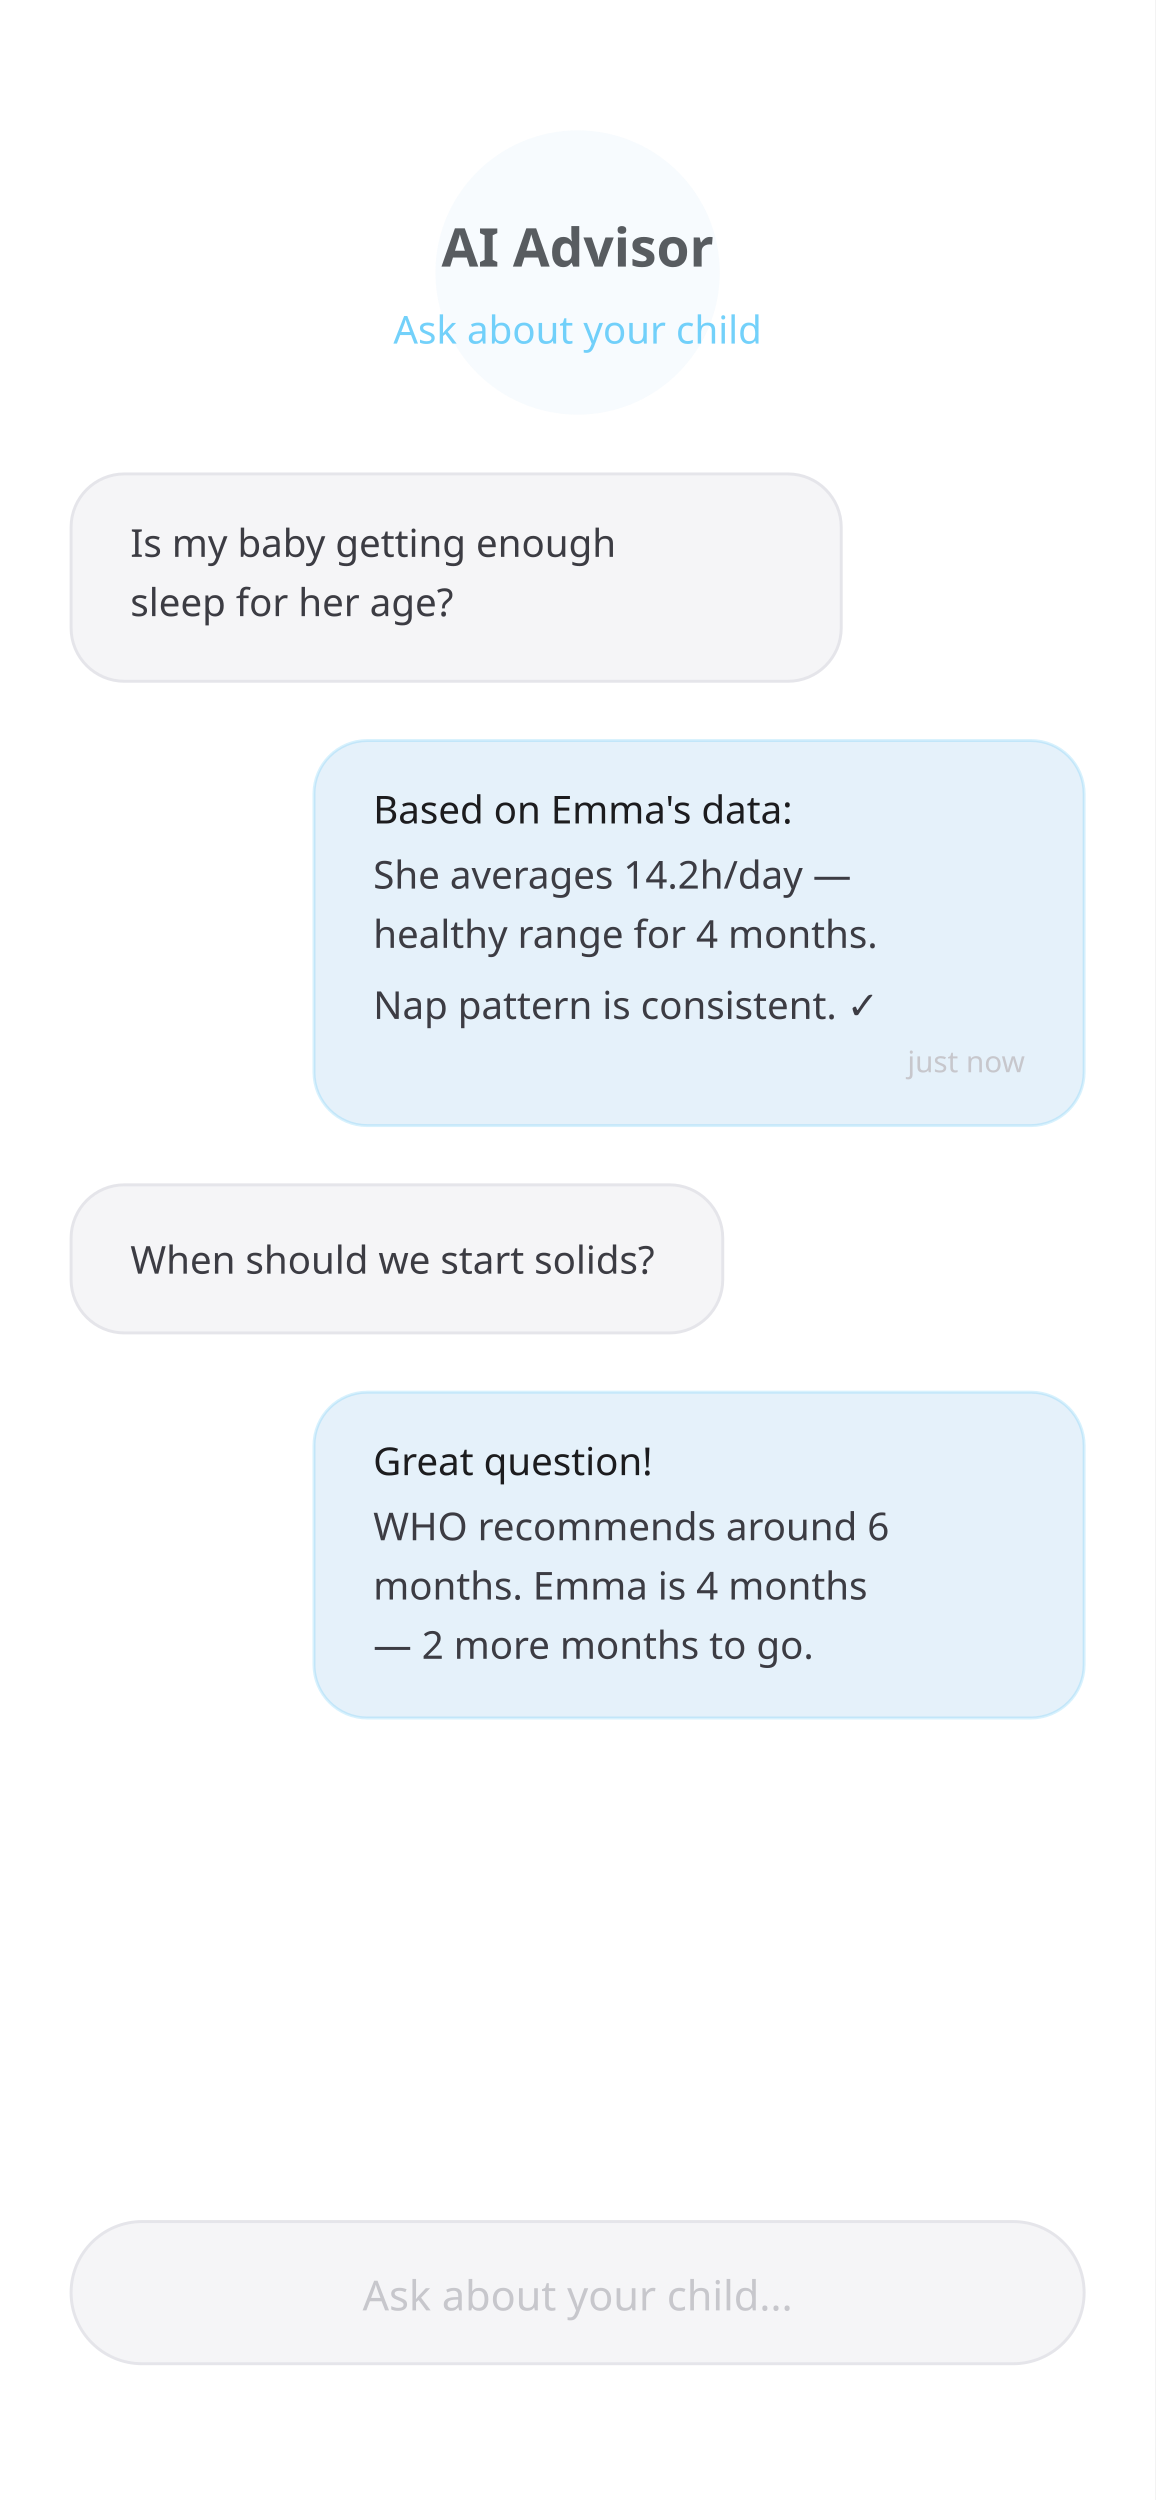
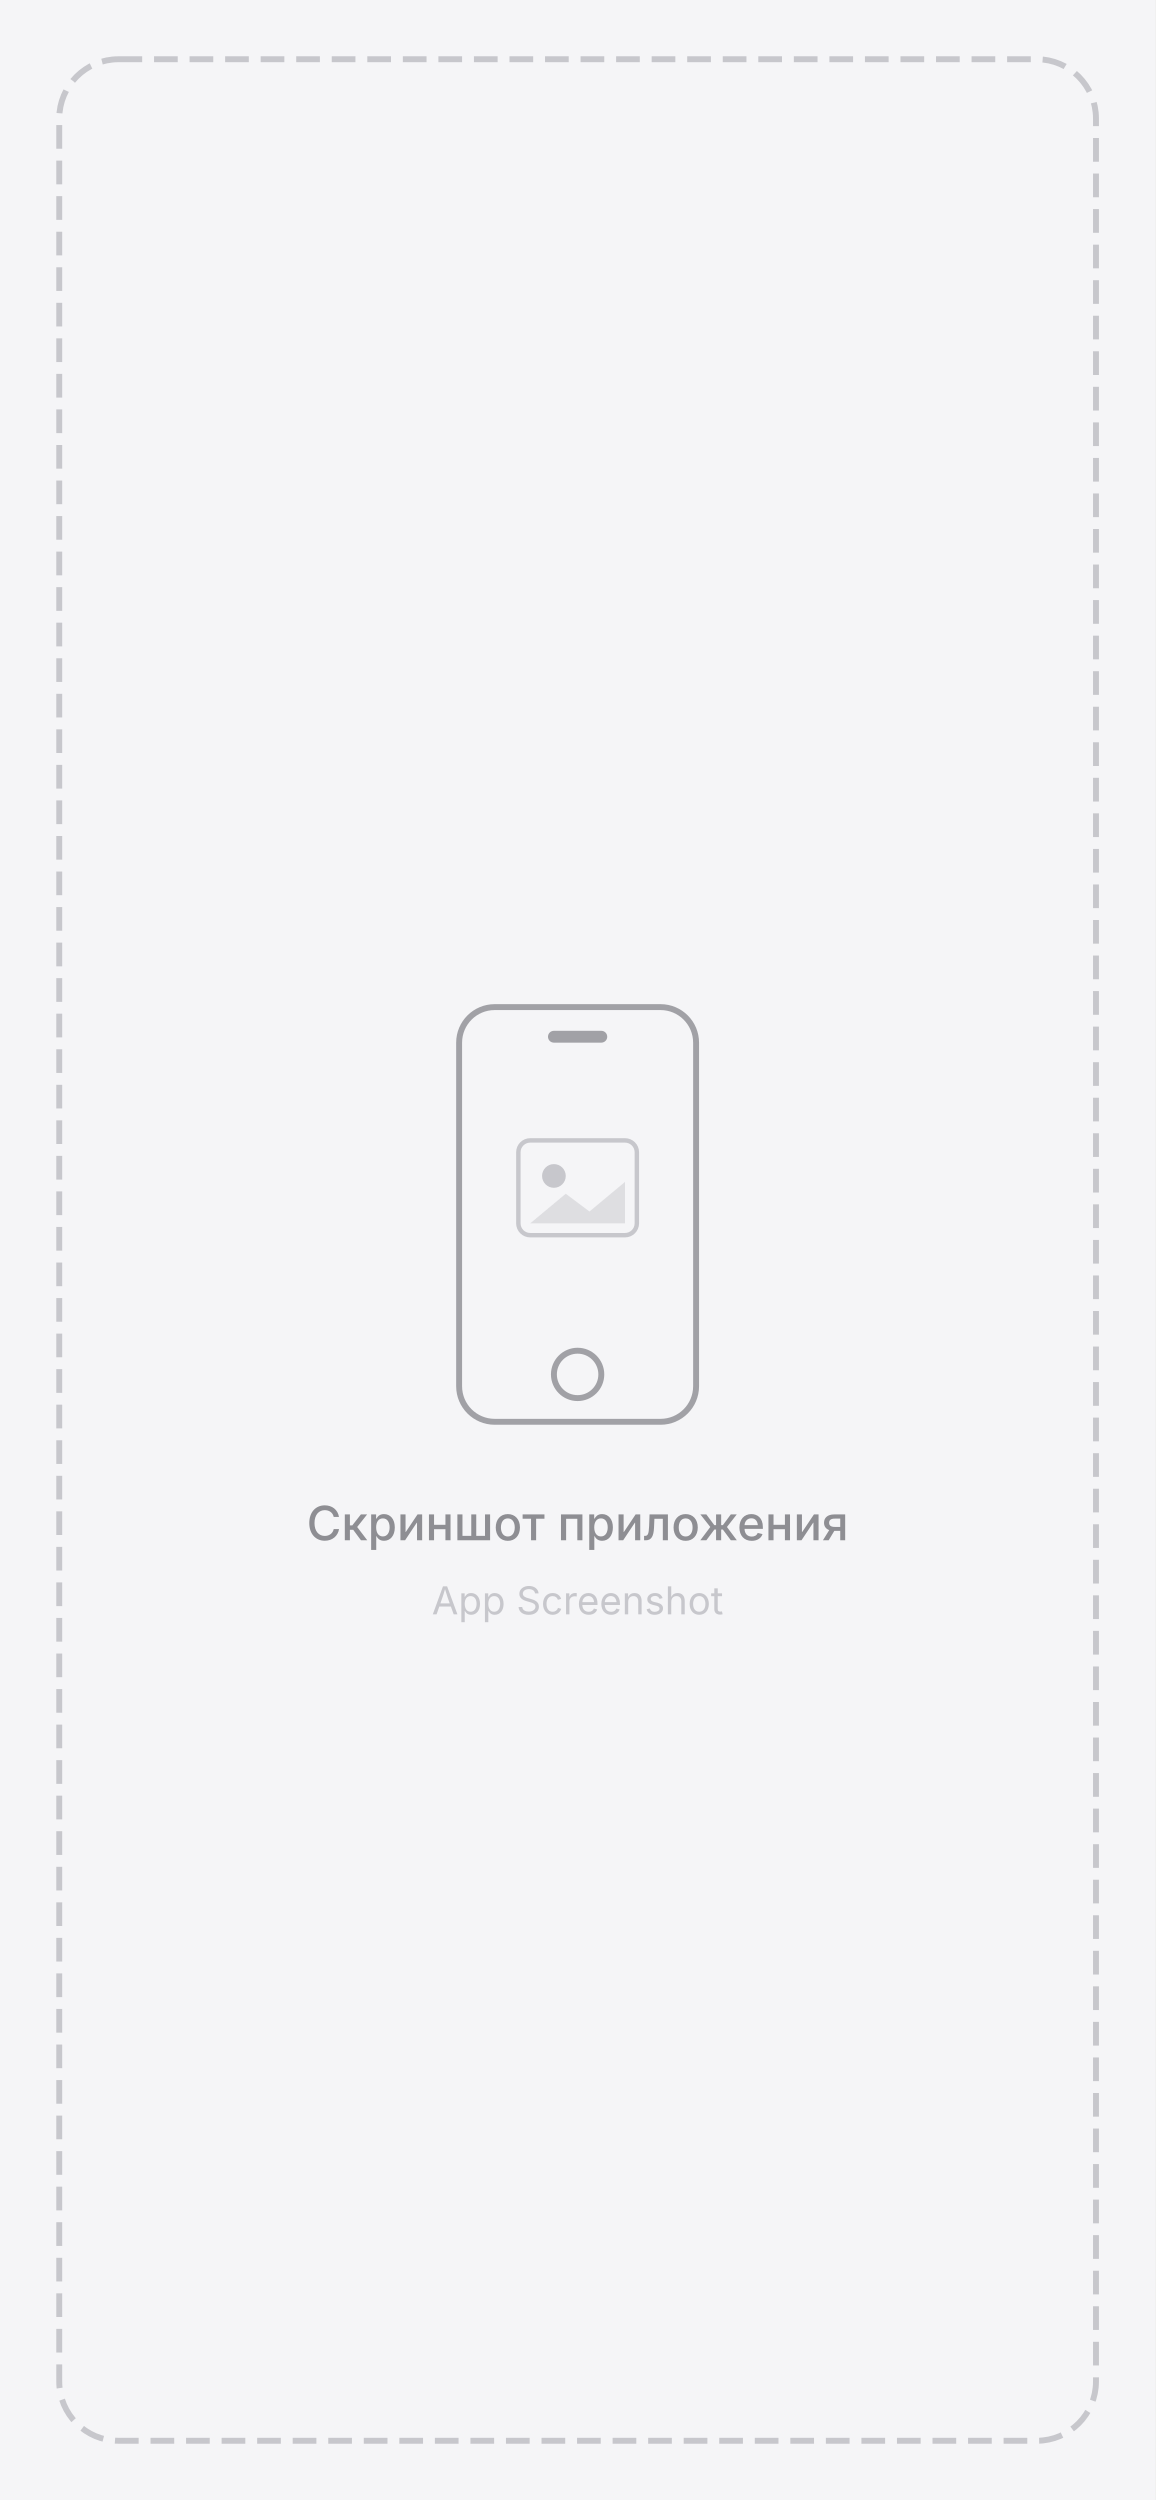
<svg xmlns="http://www.w3.org/2000/svg" width="390" height="844" viewBox="0 0 390 844">
-   <rect width="390" height="844" fill="#FFFFFF" />
-   <text x="195" y="90" text-anchor="middle" font-family="system-ui,sans-serif" font-size="18" font-weight="600" fill="#1C1C1E">AI Advisor</text>
-   <circle cx="195" cy="92" r="48" fill="#E5F1FA" opacity=".3" />
-   <text x="195" y="116" text-anchor="middle" font-family="system-ui,sans-serif" font-size="13" fill="#38BDF8" opacity=".7">Ask about your child</text>
-   <rect x="24" y="160" width="260" height="70" rx="18" fill="#F5F5F7" />
-   <rect x="24" y="160" width="260" height="70" rx="18" fill="none" stroke="#E5E5EA" stroke-width="1" />
-   <text x="44" y="188" font-family="system-ui,sans-serif" font-size="13" fill="#3C3C43">Is my baby getting enough</text>
-   <text x="44" y="208" font-family="system-ui,sans-serif" font-size="13" fill="#3C3C43">sleep for her age?</text>
-   <rect x="106" y="250" width="260" height="130" rx="18" fill="#E5F1FA" />
-   <rect x="106" y="250" width="260" height="130" rx="18" fill="none" stroke="#38BDF8" stroke-width="1" stroke-opacity=".2" />
-   <text x="126" y="278" font-family="system-ui,sans-serif" font-size="13" fill="#1C1C1E" font-weight="500">Based on Emma's data:</text>
-   <text x="126" y="300" font-family="system-ui,sans-serif" font-size="13" fill="#3C3C43">She averages 14.2h/day —</text>
-   <text x="126" y="320" font-family="system-ui,sans-serif" font-size="13" fill="#3C3C43">healthy range for 4 months.</text>
-   <text x="126" y="344" font-family="system-ui,sans-serif" font-size="13" fill="#3C3C43">Nap pattern is consistent. ✓</text>
-   <text x="346" y="362" text-anchor="end" font-family="system-ui,sans-serif" font-size="10" fill="#C7C7CC">just now</text>
-   <rect x="24" y="400" width="220" height="50" rx="18" fill="#F5F5F7" stroke="#E5E5EA" stroke-width="1" />
-   <text x="44" y="430" font-family="system-ui,sans-serif" font-size="13" fill="#3C3C43">When should we start solids?</text>
-   <rect x="106" y="470" width="260" height="110" rx="18" fill="#E5F1FA" stroke="#38BDF8" stroke-width="1" stroke-opacity=".2" />
-   <text x="126" y="498" font-family="system-ui,sans-serif" font-size="13" fill="#1C1C1E" font-weight="500">Great question!</text>
-   <text x="126" y="520" font-family="system-ui,sans-serif" font-size="13" fill="#3C3C43">WHO recommends around 6</text>
-   <text x="126" y="540" font-family="system-ui,sans-serif" font-size="13" fill="#3C3C43">months. Emma is 4 months</text>
-   <text x="126" y="560" font-family="system-ui,sans-serif" font-size="13" fill="#3C3C43">— 2 more months to go.</text>
-   <rect x="24" y="750" width="342" height="48" rx="24" fill="#F5F5F7" stroke="#E5E5EA" stroke-width="1" />
-   <text x="195" y="780" text-anchor="middle" font-family="system-ui,sans-serif" font-size="14" fill="#C7C7CC">Ask about your child...</text>
+   <rect width="390" height="844" fill="#F5F5F7" />
+   <rect x="20" y="20" width="350" height="804" rx="20" fill="none" stroke="#C7C7CC" stroke-width="2" stroke-dasharray="8 4" />
+   <g transform="translate(155, 340)">
+     <rect x="0" y="0" width="80" height="140" rx="12" fill="none" stroke="#A1A1A6" stroke-width="2" />
+     <rect x="30" y="8" width="20" height="4" rx="2" fill="#A1A1A6" />
+     <circle cx="40" cy="124" r="8" fill="none" stroke="#A1A1A6" stroke-width="2" />
+   </g>
+   <g transform="translate(175, 385)">
+     <rect x="0" y="0" width="40" height="32" rx="4" fill="none" stroke="#C7C7CC" stroke-width="1.5" />
+     <circle cx="12" cy="12" r="4" fill="#C7C7CC" />
+     <path d="M4,28 L16,18 L24,24 L36,14 L36,28 L4,28 Z" fill="#C7C7CC" opacity="0.5" />
+   </g>
+   <text x="195" y="520" text-anchor="middle" font-family="system-ui, -apple-system, sans-serif" font-size="16" font-weight="500" fill="#8E8E93">
+     Скриншот приложения
+   </text>
+   <text x="195" y="545" text-anchor="middle" font-family="system-ui, -apple-system, sans-serif" font-size="13" fill="#C7C7CC">
+     App Screenshot
+   </text>
</svg>
